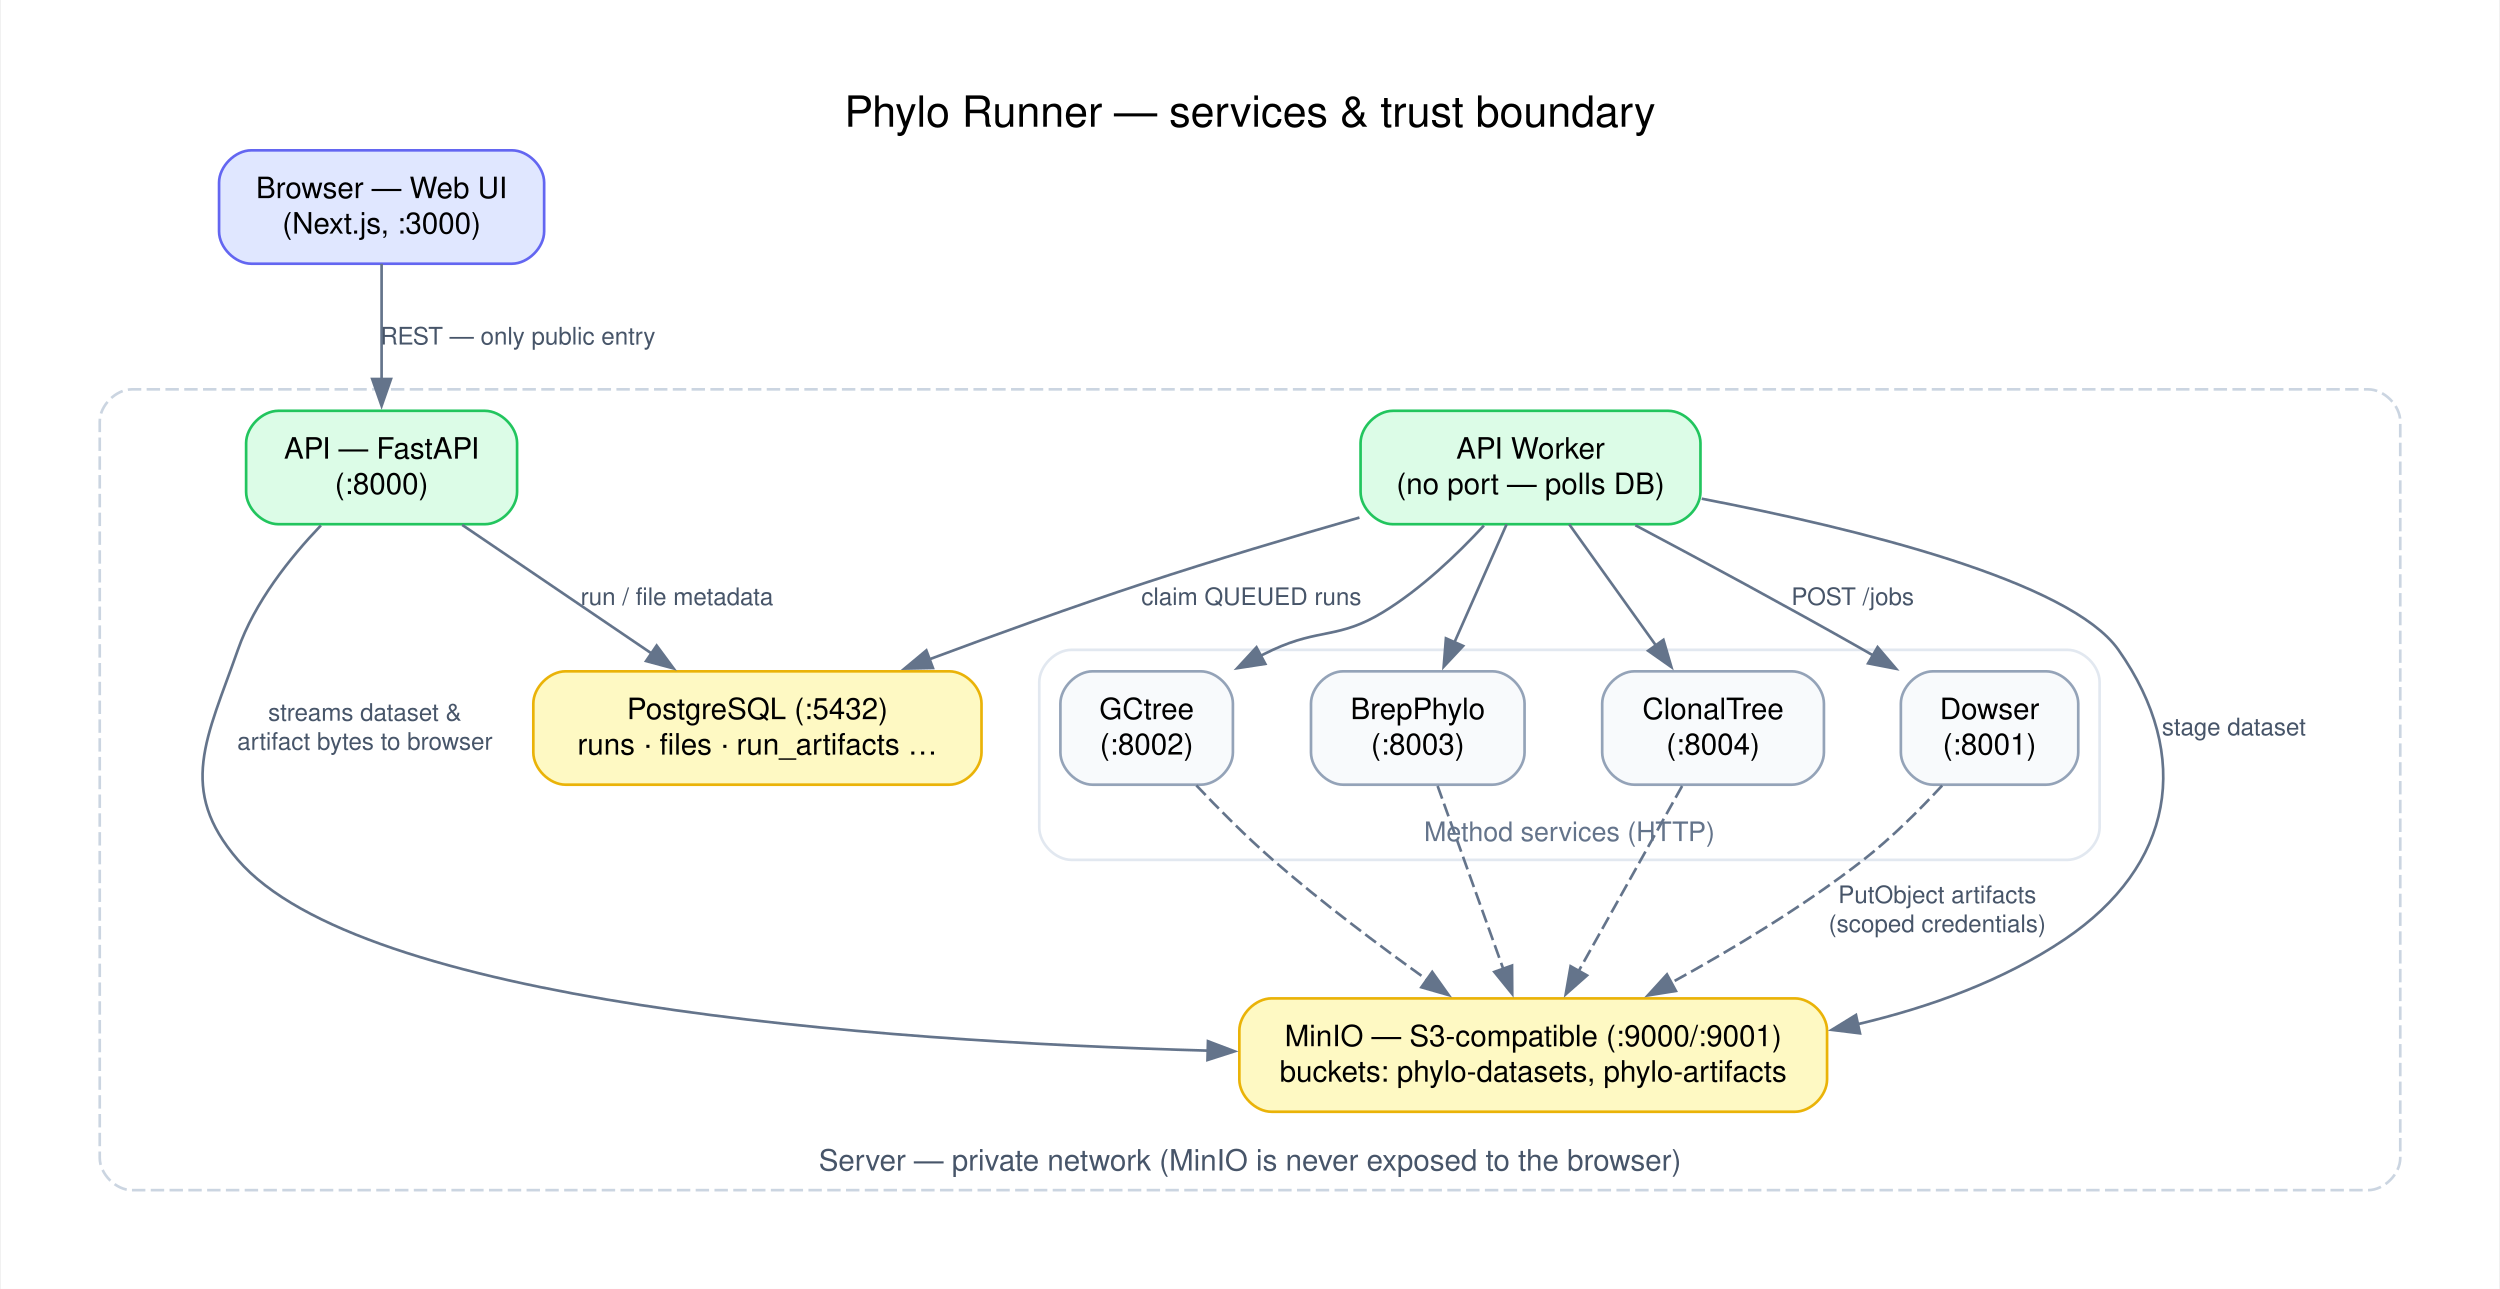
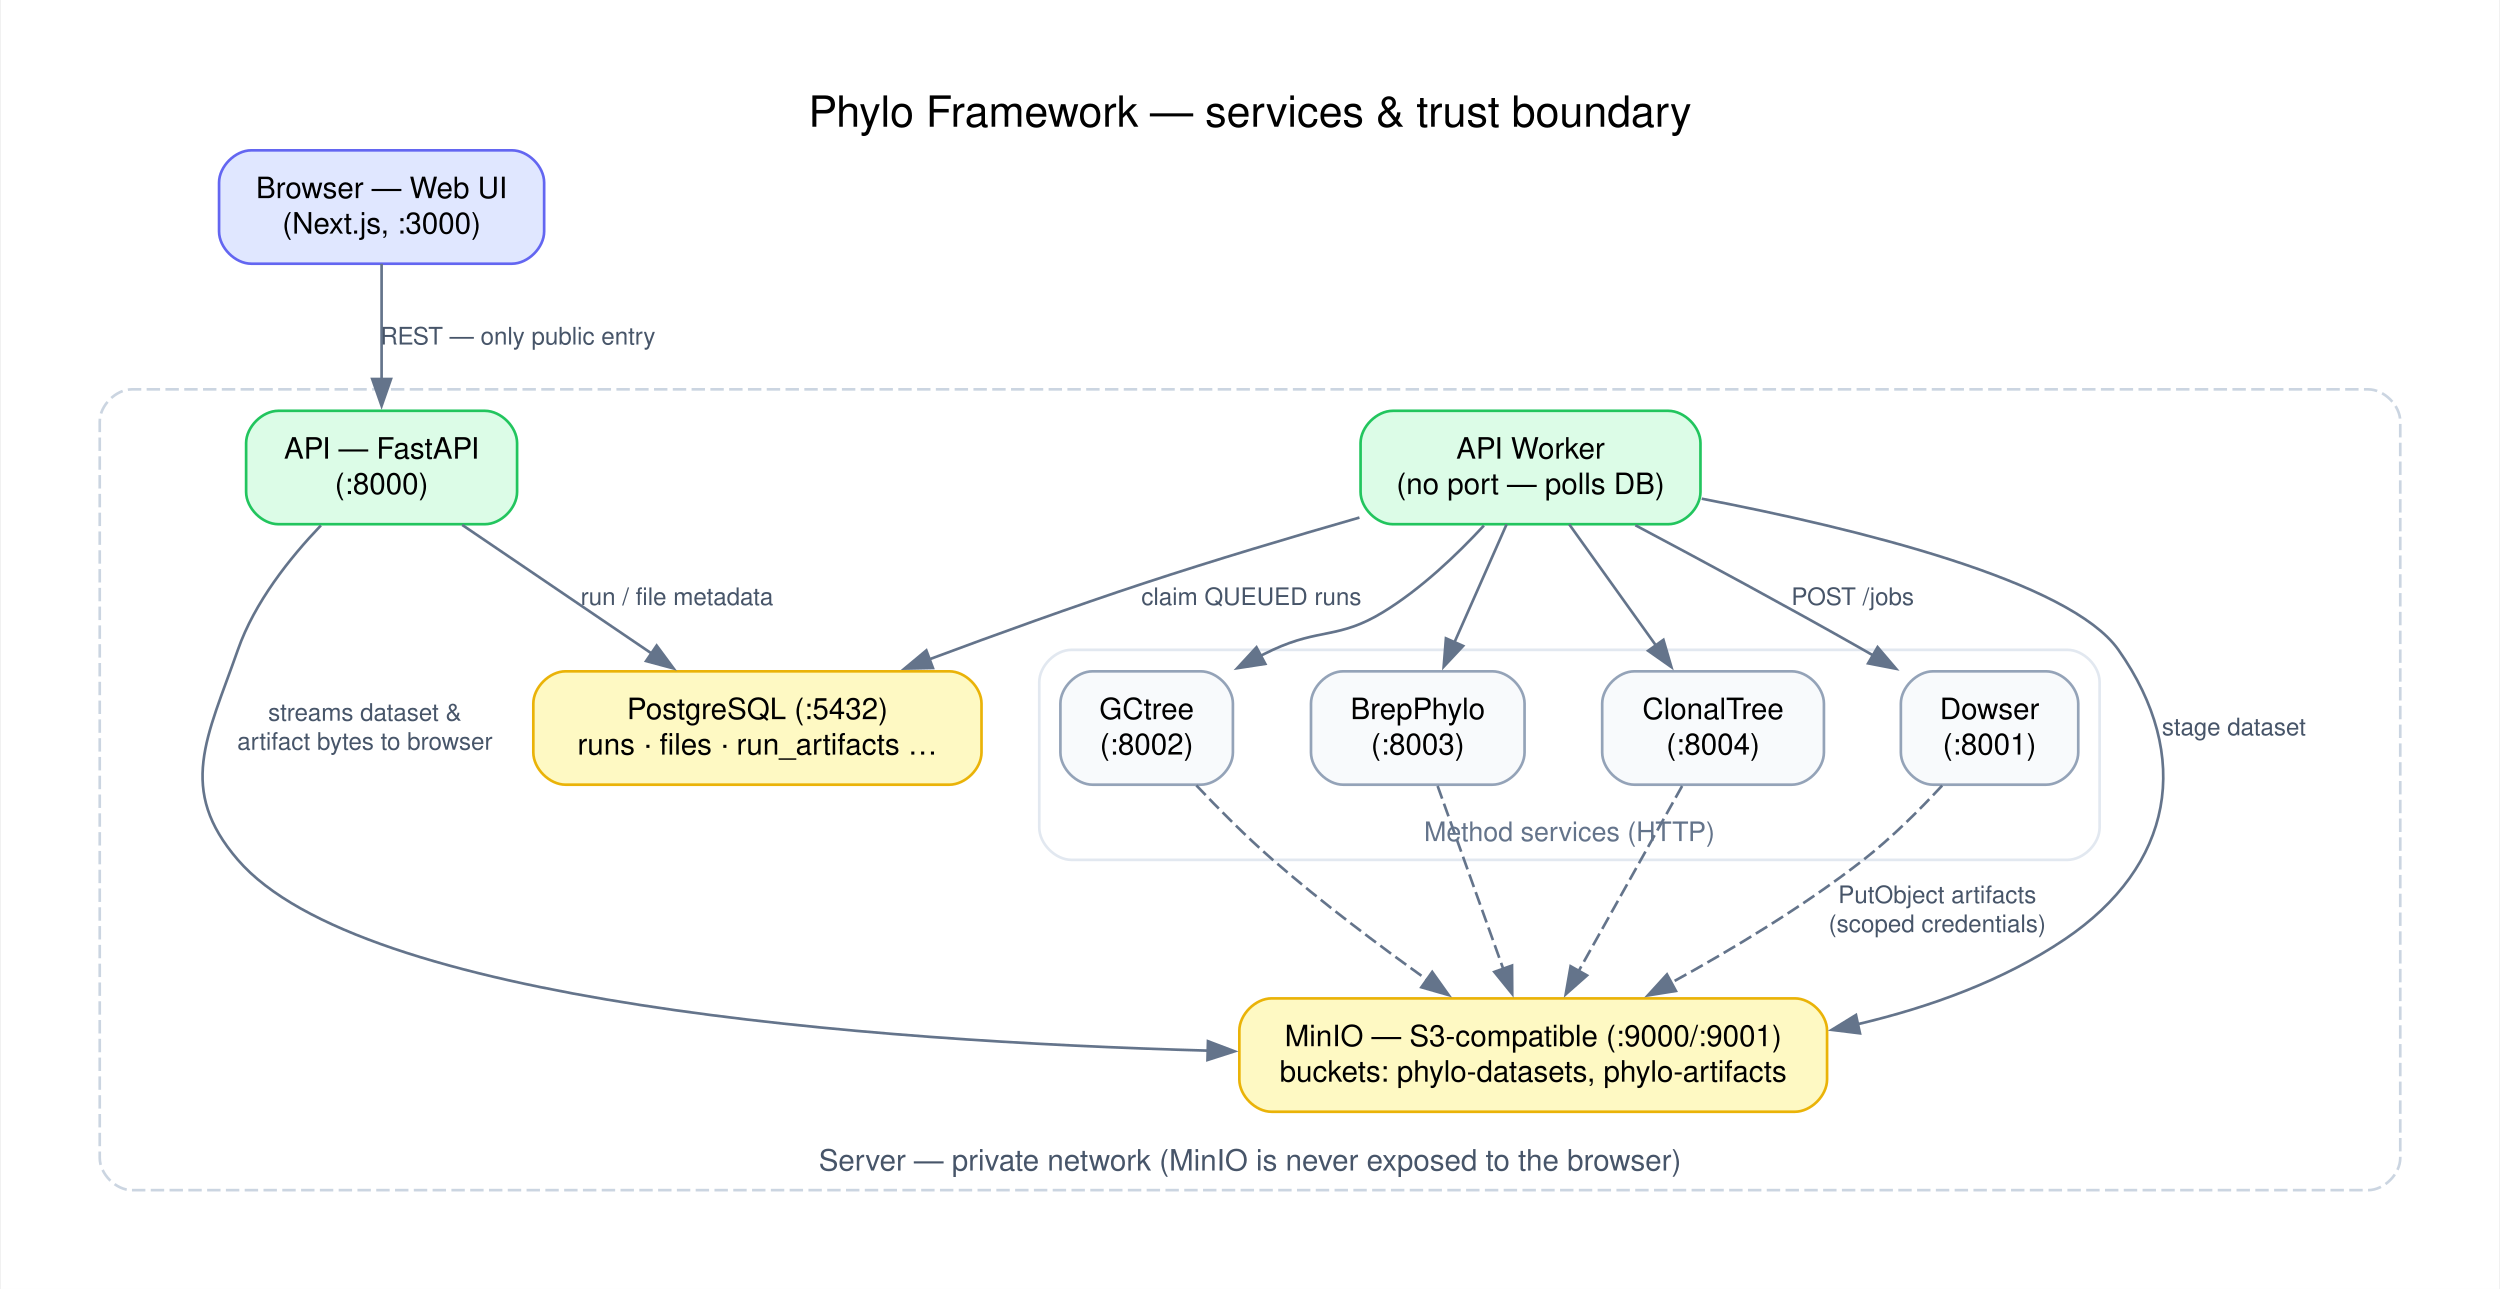
<svg xmlns="http://www.w3.org/2000/svg" width="931pt" height="480pt" viewBox="0.00 0.00 930.60 480.16">
  <g id="graph0" class="graph" transform="scale(1 1) rotate(0) translate(28.8 451.36)">
    <polygon fill="white" stroke="none" points="-28.8,28.8 -28.8,-451.36 901.8,-451.36 901.8,28.8 -28.8,28.8" />
-     <text text-anchor="middle" x="436.5" y="-404.16" font-family="Helvetica,sans-Serif" font-size="16.00">Phylo Runner — services &amp; trust boundary</text>
+     <text text-anchor="middle" x="436.5" y="-404.16" font-family="Helvetica,sans-Serif" font-size="16.00">Phylo Framework — services &amp; trust boundary</text>
    <g id="clust1" class="cluster">
      <path fill="white" stroke="#cbd5e1" stroke-dasharray="5,2" d="M20,-8C20,-8 853,-8 853,-8 859,-8 865,-14 865,-20 865,-20 865,-294.32 865,-294.32 865,-300.32 859,-306.32 853,-306.32 853,-306.32 20,-306.32 20,-306.32 14,-306.32 8,-300.32 8,-294.32 8,-294.32 8,-20 8,-20 8,-14 14,-8 20,-8" />
      <text text-anchor="middle" x="436.5" y="-15.3" font-family="Helvetica,sans-Serif" font-size="11.00" fill="#475569">Server — private network (MinIO is never exposed to the browser)</text>
    </g>
    <g id="clust2" class="cluster">
      <path fill="white" stroke="#e2e8f0" d="M370,-131.04C370,-131.04 741,-131.04 741,-131.04 747,-131.04 753,-137.04 753,-143.04 753,-143.04 753,-197.28 753,-197.28 753,-203.28 747,-209.28 741,-209.28 741,-209.28 370,-209.28 370,-209.28 364,-209.28 358,-203.28 358,-197.28 358,-197.28 358,-143.04 358,-143.04 358,-137.04 364,-131.04 370,-131.04" />
      <text text-anchor="middle" x="555.5" y="-138.04" font-family="Helvetica,sans-Serif" font-size="10.00" fill="#64748b">Method services (HTTP)</text>
    </g>
    <g id="node1" class="node">
      <path fill="#e0e7ff" stroke="#6366f1" d="M161.55,-395.36C161.55,-395.36 64.45,-395.36 64.45,-395.36 58.45,-395.36 52.45,-389.36 52.45,-383.36 52.45,-383.36 52.45,-365.12 52.45,-365.12 52.45,-359.12 58.45,-353.12 64.45,-353.12 64.45,-353.12 161.55,-353.12 161.55,-353.12 167.55,-353.12 173.55,-359.12 173.55,-365.12 173.55,-365.12 173.55,-383.36 173.55,-383.36 173.55,-389.36 167.55,-395.36 161.55,-395.36" />
      <text text-anchor="middle" x="113" y="-377.54" font-family="Helvetica,sans-Serif" font-size="11.00">Browser — Web UI</text>
      <text text-anchor="middle" x="113" y="-364.34" font-family="Helvetica,sans-Serif" font-size="11.00">(Next.js, :3000)</text>
    </g>
    <g id="node2" class="node">
      <path fill="#dcfce7" stroke="#22c55e" d="M151.47,-298.32C151.47,-298.32 74.53,-298.32 74.53,-298.32 68.53,-298.32 62.53,-292.32 62.53,-286.32 62.53,-286.32 62.53,-268.08 62.53,-268.08 62.53,-262.08 68.53,-256.08 74.53,-256.08 74.53,-256.08 151.47,-256.08 151.47,-256.08 157.47,-256.08 163.47,-262.08 163.47,-268.08 163.47,-268.08 163.47,-286.32 163.47,-286.32 163.47,-292.32 157.47,-298.32 151.47,-298.32" />
      <text text-anchor="middle" x="113" y="-280.5" font-family="Helvetica,sans-Serif" font-size="11.00">API — FastAPI</text>
      <text text-anchor="middle" x="113" y="-267.3" font-family="Helvetica,sans-Serif" font-size="11.00">(:8000)</text>
    </g>
    <g id="edge1" class="edge">
      <path fill="none" stroke="#64748b" d="M113,-353.08C113,-340.57 113,-324.21 113,-309.98" />
      <polygon fill="#64748b" stroke="#64748b" points="116.5,-310.17 113,-300.17 109.5,-310.17 116.5,-310.17" />
      <text text-anchor="middle" x="163.77" y="-323.02" font-family="Helvetica,sans-Serif" font-size="9.00" fill="#475569">REST — only public entry</text>
    </g>
    <g id="node4" class="node">
      <path fill="#fef9c3" stroke="#eab308" d="M324.48,-201.28C324.48,-201.28 181.52,-201.28 181.52,-201.28 175.52,-201.28 169.52,-195.28 169.52,-189.28 169.52,-189.28 169.52,-171.04 169.52,-171.04 169.52,-165.04 175.52,-159.04 181.52,-159.04 181.52,-159.04 324.48,-159.04 324.48,-159.04 330.48,-159.04 336.48,-165.04 336.48,-171.04 336.48,-171.04 336.48,-189.28 336.48,-189.28 336.48,-195.28 330.48,-201.28 324.48,-201.28" />
      <text text-anchor="middle" x="253" y="-183.46" font-family="Helvetica,sans-Serif" font-size="11.00">PostgreSQL (:5432)</text>
      <text text-anchor="middle" x="253" y="-170.26" font-family="Helvetica,sans-Serif" font-size="11.00">runs · files · run_artifacts …</text>
    </g>
    <g id="edge2" class="edge">
      <path fill="none" stroke="#64748b" d="M143.03,-255.81C163.7,-241.78 191.36,-223 213.77,-207.79" />
      <polygon fill="#64748b" stroke="#64748b" points="215.46,-210.88 221.76,-202.36 211.52,-205.09 215.46,-210.88" />
      <text text-anchor="middle" x="223.02" y="-225.98" font-family="Helvetica,sans-Serif" font-size="9.00" fill="#475569">run / file metadata</text>
    </g>
    <g id="node5" class="node">
      <path fill="#fef9c3" stroke="#eab308" d="M639.47,-79.44C639.47,-79.44 444.53,-79.44 444.53,-79.44 438.53,-79.44 432.53,-73.44 432.53,-67.44 432.53,-67.44 432.53,-49.2 432.53,-49.2 432.53,-43.2 438.53,-37.2 444.53,-37.2 444.53,-37.2 639.47,-37.2 639.47,-37.2 645.47,-37.2 651.47,-43.2 651.47,-49.2 651.47,-49.2 651.47,-67.44 651.47,-67.44 651.47,-73.44 645.47,-79.44 639.47,-79.44" />
      <text text-anchor="middle" x="542" y="-61.62" font-family="Helvetica,sans-Serif" font-size="11.00">MinIO — S3-compatible (:9000/:9001)</text>
      <text text-anchor="middle" x="542" y="-48.42" font-family="Helvetica,sans-Serif" font-size="11.00">buckets: phylo-datasets, phylo-artifacts</text>
    </g>
    <g id="edge3" class="edge">
      <path fill="none" stroke="#64748b" d="M90.4,-255.64C78.73,-243.46 65.67,-226.97 59.46,-209.28 47.95,-176.47 36.75,-157.37 59.46,-131.04 105.23,-77.96 293.51,-63.54 420.9,-59.97" />
      <polygon fill="#64748b" stroke="#64748b" points="420.84,-63.48 430.74,-59.72 420.66,-56.48 420.84,-63.48" />
      <text text-anchor="middle" x="106.77" y="-182.86" font-family="Helvetica,sans-Serif" font-size="9.00" fill="#475569">streams dataset &amp;</text>
      <text text-anchor="middle" x="106.77" y="-172.06" font-family="Helvetica,sans-Serif" font-size="9.00" fill="#475569">artifact bytes to browser</text>
    </g>
    <g id="node3" class="node">
      <path fill="#dcfce7" stroke="#22c55e" d="M592.31,-298.32C592.31,-298.32 489.69,-298.32 489.69,-298.32 483.69,-298.32 477.69,-292.32 477.69,-286.32 477.69,-286.32 477.69,-268.08 477.69,-268.08 477.69,-262.08 483.69,-256.08 489.69,-256.08 489.69,-256.08 592.31,-256.08 592.31,-256.08 598.31,-256.08 604.31,-262.08 604.31,-268.08 604.31,-268.08 604.31,-286.32 604.31,-286.32 604.31,-292.32 598.31,-298.32 592.31,-298.32" />
      <text text-anchor="middle" x="541" y="-280.5" font-family="Helvetica,sans-Serif" font-size="11.00">API Worker</text>
      <text text-anchor="middle" x="541" y="-267.3" font-family="Helvetica,sans-Serif" font-size="11.00">(no port — polls DB)</text>
    </g>
    <g id="edge4" class="edge">
      <path fill="none" stroke="#64748b" d="M477.27,-258.56C452.13,-251.35 423.09,-242.68 396.98,-234.08 370.65,-225.4 341.93,-215.03 317.11,-205.78" />
      <polygon fill="#64748b" stroke="#64748b" points="318.38,-202.52 307.79,-202.29 315.93,-209.07 318.38,-202.52" />
      <text text-anchor="middle" x="437.01" y="-225.98" font-family="Helvetica,sans-Serif" font-size="9.00" fill="#475569">claim QUEUED runs</text>
    </g>
    <g id="edge5" class="edge">
      <path fill="none" stroke="#64748b" d="M604.77,-265.58C662.75,-254.44 741.93,-234.97 760,-209.28 788.04,-169.41 780.42,-128.69 740,-101.44 717.2,-86.07 689.85,-76.17 662.86,-69.82" />
      <polygon fill="#64748b" stroke="#64748b" points="663.73,-66.42 653.21,-67.71 662.24,-73.26 663.73,-66.42" />
      <text text-anchor="middle" x="803.02" y="-177.46" font-family="Helvetica,sans-Serif" font-size="9.00" fill="#475569">stage dataset</text>
    </g>
    <g id="node6" class="node">
      <path fill="#f8fafc" stroke="#94a3b8" d="M733.04,-201.28C733.04,-201.28 690.96,-201.28 690.96,-201.28 684.96,-201.28 678.96,-195.28 678.96,-189.28 678.96,-189.28 678.96,-171.04 678.96,-171.04 678.96,-165.04 684.96,-159.04 690.96,-159.04 690.96,-159.04 733.04,-159.04 733.04,-159.04 739.04,-159.04 745.04,-165.04 745.04,-171.04 745.04,-171.04 745.04,-189.28 745.04,-189.28 745.04,-195.28 739.04,-201.28 733.04,-201.28" />
      <text text-anchor="middle" x="712" y="-183.46" font-family="Helvetica,sans-Serif" font-size="11.00">Dowser</text>
      <text text-anchor="middle" x="712" y="-170.26" font-family="Helvetica,sans-Serif" font-size="11.00">(:8001)</text>
    </g>
    <g id="edge6" class="edge">
      <path fill="none" stroke="#64748b" d="M580.06,-255.69C604.6,-242.67 636.82,-225.3 665,-209.28 666.23,-208.58 667.48,-207.87 668.74,-207.14" />
      <polygon fill="#64748b" stroke="#64748b" points="670.29,-210.29 677.17,-202.23 666.76,-204.24 670.29,-210.29" />
      <text text-anchor="middle" x="661.01" y="-225.98" font-family="Helvetica,sans-Serif" font-size="9.00" fill="#475569">POST /jobs</text>
    </g>
    <g id="node7" class="node">
      <path fill="#f8fafc" stroke="#94a3b8" d="M418.13,-201.28C418.13,-201.28 377.87,-201.28 377.87,-201.28 371.87,-201.28 365.87,-195.28 365.87,-189.28 365.87,-189.28 365.87,-171.04 365.87,-171.04 365.87,-165.04 371.87,-159.04 377.87,-159.04 377.87,-159.04 418.13,-159.04 418.13,-159.04 424.13,-159.04 430.13,-165.04 430.13,-171.04 430.13,-171.04 430.13,-189.28 430.13,-189.28 430.13,-195.28 424.13,-201.28 418.13,-201.28" />
      <text text-anchor="middle" x="398" y="-183.46" font-family="Helvetica,sans-Serif" font-size="11.00">GCtree</text>
      <text text-anchor="middle" x="398" y="-170.26" font-family="Helvetica,sans-Serif" font-size="11.00">(:8002)</text>
    </g>
    <g id="edge7" class="edge">
      <path fill="none" stroke="#64748b" d="M523.64,-255.58C513.59,-244.72 500.14,-231.9 486,-223.28 469.56,-213.26 462.47,-217.38 445,-209.28 443.49,-208.58 441.97,-207.84 440.44,-207.08" />
      <polygon fill="#64748b" stroke="#64748b" points="442.2,-204.05 431.73,-202.44 438.91,-210.23 442.2,-204.05" />
    </g>
    <g id="node8" class="node">
      <path fill="#f8fafc" stroke="#94a3b8" d="M526.78,-201.28C526.78,-201.28 471.22,-201.28 471.22,-201.28 465.22,-201.28 459.22,-195.28 459.22,-189.28 459.22,-189.28 459.22,-171.04 459.22,-171.04 459.22,-165.04 465.22,-159.04 471.22,-159.04 471.22,-159.04 526.78,-159.04 526.78,-159.04 532.78,-159.04 538.78,-165.04 538.78,-171.04 538.78,-171.04 538.78,-189.28 538.78,-189.28 538.78,-195.28 532.78,-201.28 526.78,-201.28" />
      <text text-anchor="middle" x="499" y="-183.46" font-family="Helvetica,sans-Serif" font-size="11.00">BrepPhylo</text>
      <text text-anchor="middle" x="499" y="-170.26" font-family="Helvetica,sans-Serif" font-size="11.00">(:8003)</text>
    </g>
    <g id="edge8" class="edge">
      <path fill="none" stroke="#64748b" d="M532.09,-256.04C526.45,-243.28 519.04,-226.52 512.67,-212.09" />
      <polygon fill="#64748b" stroke="#64748b" points="515.89,-210.73 508.65,-203 509.49,-213.56 515.89,-210.73" />
    </g>
    <g id="node9" class="node">
      <path fill="#f8fafc" stroke="#94a3b8" d="M638.3,-201.28C638.3,-201.28 579.7,-201.28 579.7,-201.28 573.7,-201.28 567.7,-195.28 567.7,-189.28 567.7,-189.28 567.7,-171.04 567.7,-171.04 567.7,-165.04 573.7,-159.04 579.7,-159.04 579.7,-159.04 638.3,-159.04 638.3,-159.04 644.3,-159.04 650.3,-165.04 650.3,-171.04 650.3,-171.04 650.3,-189.28 650.3,-189.28 650.3,-195.28 644.3,-201.28 638.3,-201.28" />
      <text text-anchor="middle" x="609" y="-183.46" font-family="Helvetica,sans-Serif" font-size="11.00">ClonalTree</text>
      <text text-anchor="middle" x="609" y="-170.26" font-family="Helvetica,sans-Serif" font-size="11.00">(:8004)</text>
    </g>
    <g id="edge9" class="edge">
      <path fill="none" stroke="#64748b" d="M555.42,-256.04C564.82,-242.9 577.26,-225.53 587.78,-210.82" />
      <polygon fill="#64748b" stroke="#64748b" points="590.51,-213.01 593.48,-202.85 584.82,-208.94 590.51,-213.01" />
    </g>
    <g id="edge10" class="edge">
      <path fill="none" stroke="#64748b" stroke-dasharray="5,2" d="M694.35,-158.73C685.96,-149.67 675.5,-139.23 665,-131.04 642.84,-113.76 616.11,-97.68 593.24,-85.15" />
      <polygon fill="#64748b" stroke="#64748b" points="595.16,-82.21 584.69,-80.54 591.83,-88.37 595.16,-82.21" />
      <text text-anchor="middle" x="692.52" y="-114.94" font-family="Helvetica,sans-Serif" font-size="9.00" fill="#475569">PutObject artifacts</text>
      <text text-anchor="middle" x="692.52" y="-104.14" font-family="Helvetica,sans-Serif" font-size="9.00" fill="#475569">(scoped credentials)</text>
    </g>
    <g id="edge11" class="edge">
      <path fill="none" stroke="#64748b" stroke-dasharray="5,2" d="M416.52,-158.77C424.91,-149.92 435.14,-139.63 445,-131.04 463.15,-115.22 484.56,-99.15 502.64,-86.23" />
      <polygon fill="#64748b" stroke="#64748b" points="504.38,-89.29 510.52,-80.66 500.34,-83.58 504.38,-89.29" />
    </g>
    <g id="edge12" class="edge">
      <path fill="none" stroke="#64748b" stroke-dasharray="5,2" d="M506.39,-158.56C513.14,-139.75 523.21,-111.7 530.92,-90.21" />
      <polygon fill="#64748b" stroke="#64748b" points="534.11,-91.67 534.19,-81.08 527.52,-89.31 534.11,-91.67" />
    </g>
    <g id="edge13" class="edge">
      <path fill="none" stroke="#64748b" stroke-dasharray="5,2" d="M597.48,-158.56C586.87,-139.58 570.99,-111.18 558.94,-89.62" />
      <polygon fill="#64748b" stroke="#64748b" points="562.04,-87.99 554.11,-80.97 555.93,-91.41 562.04,-87.99" />
    </g>
  </g>
</svg>
